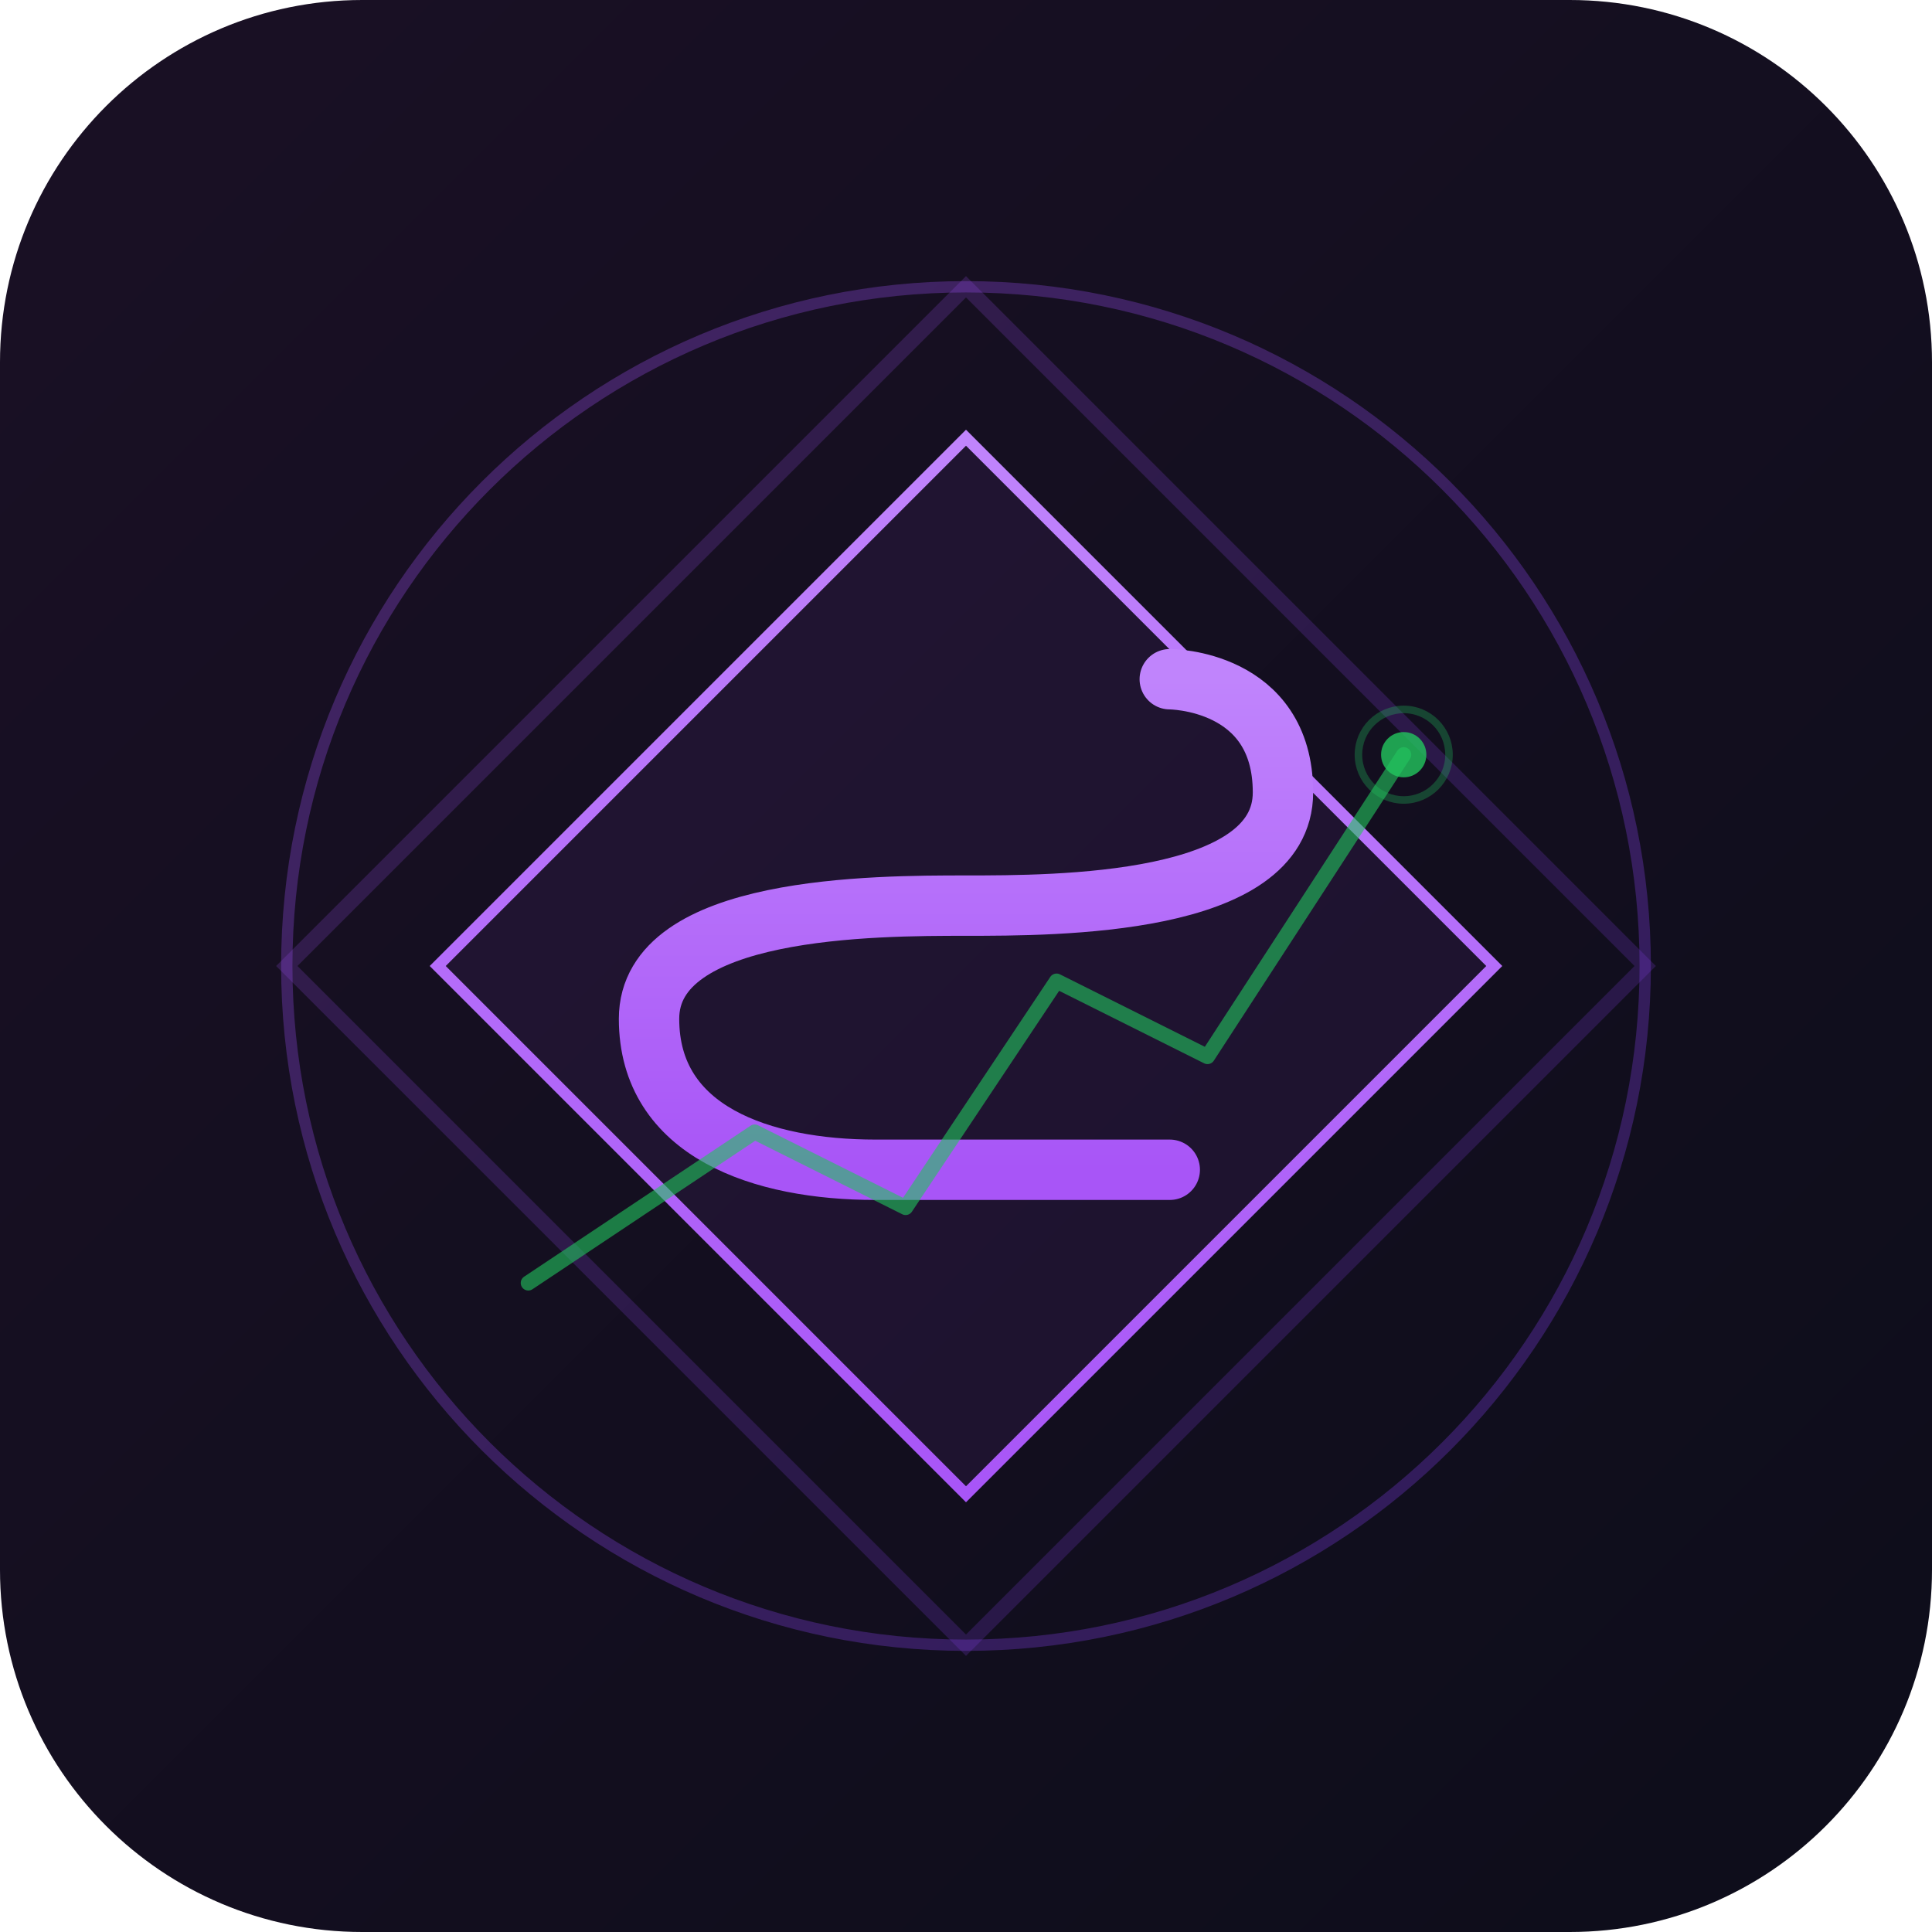
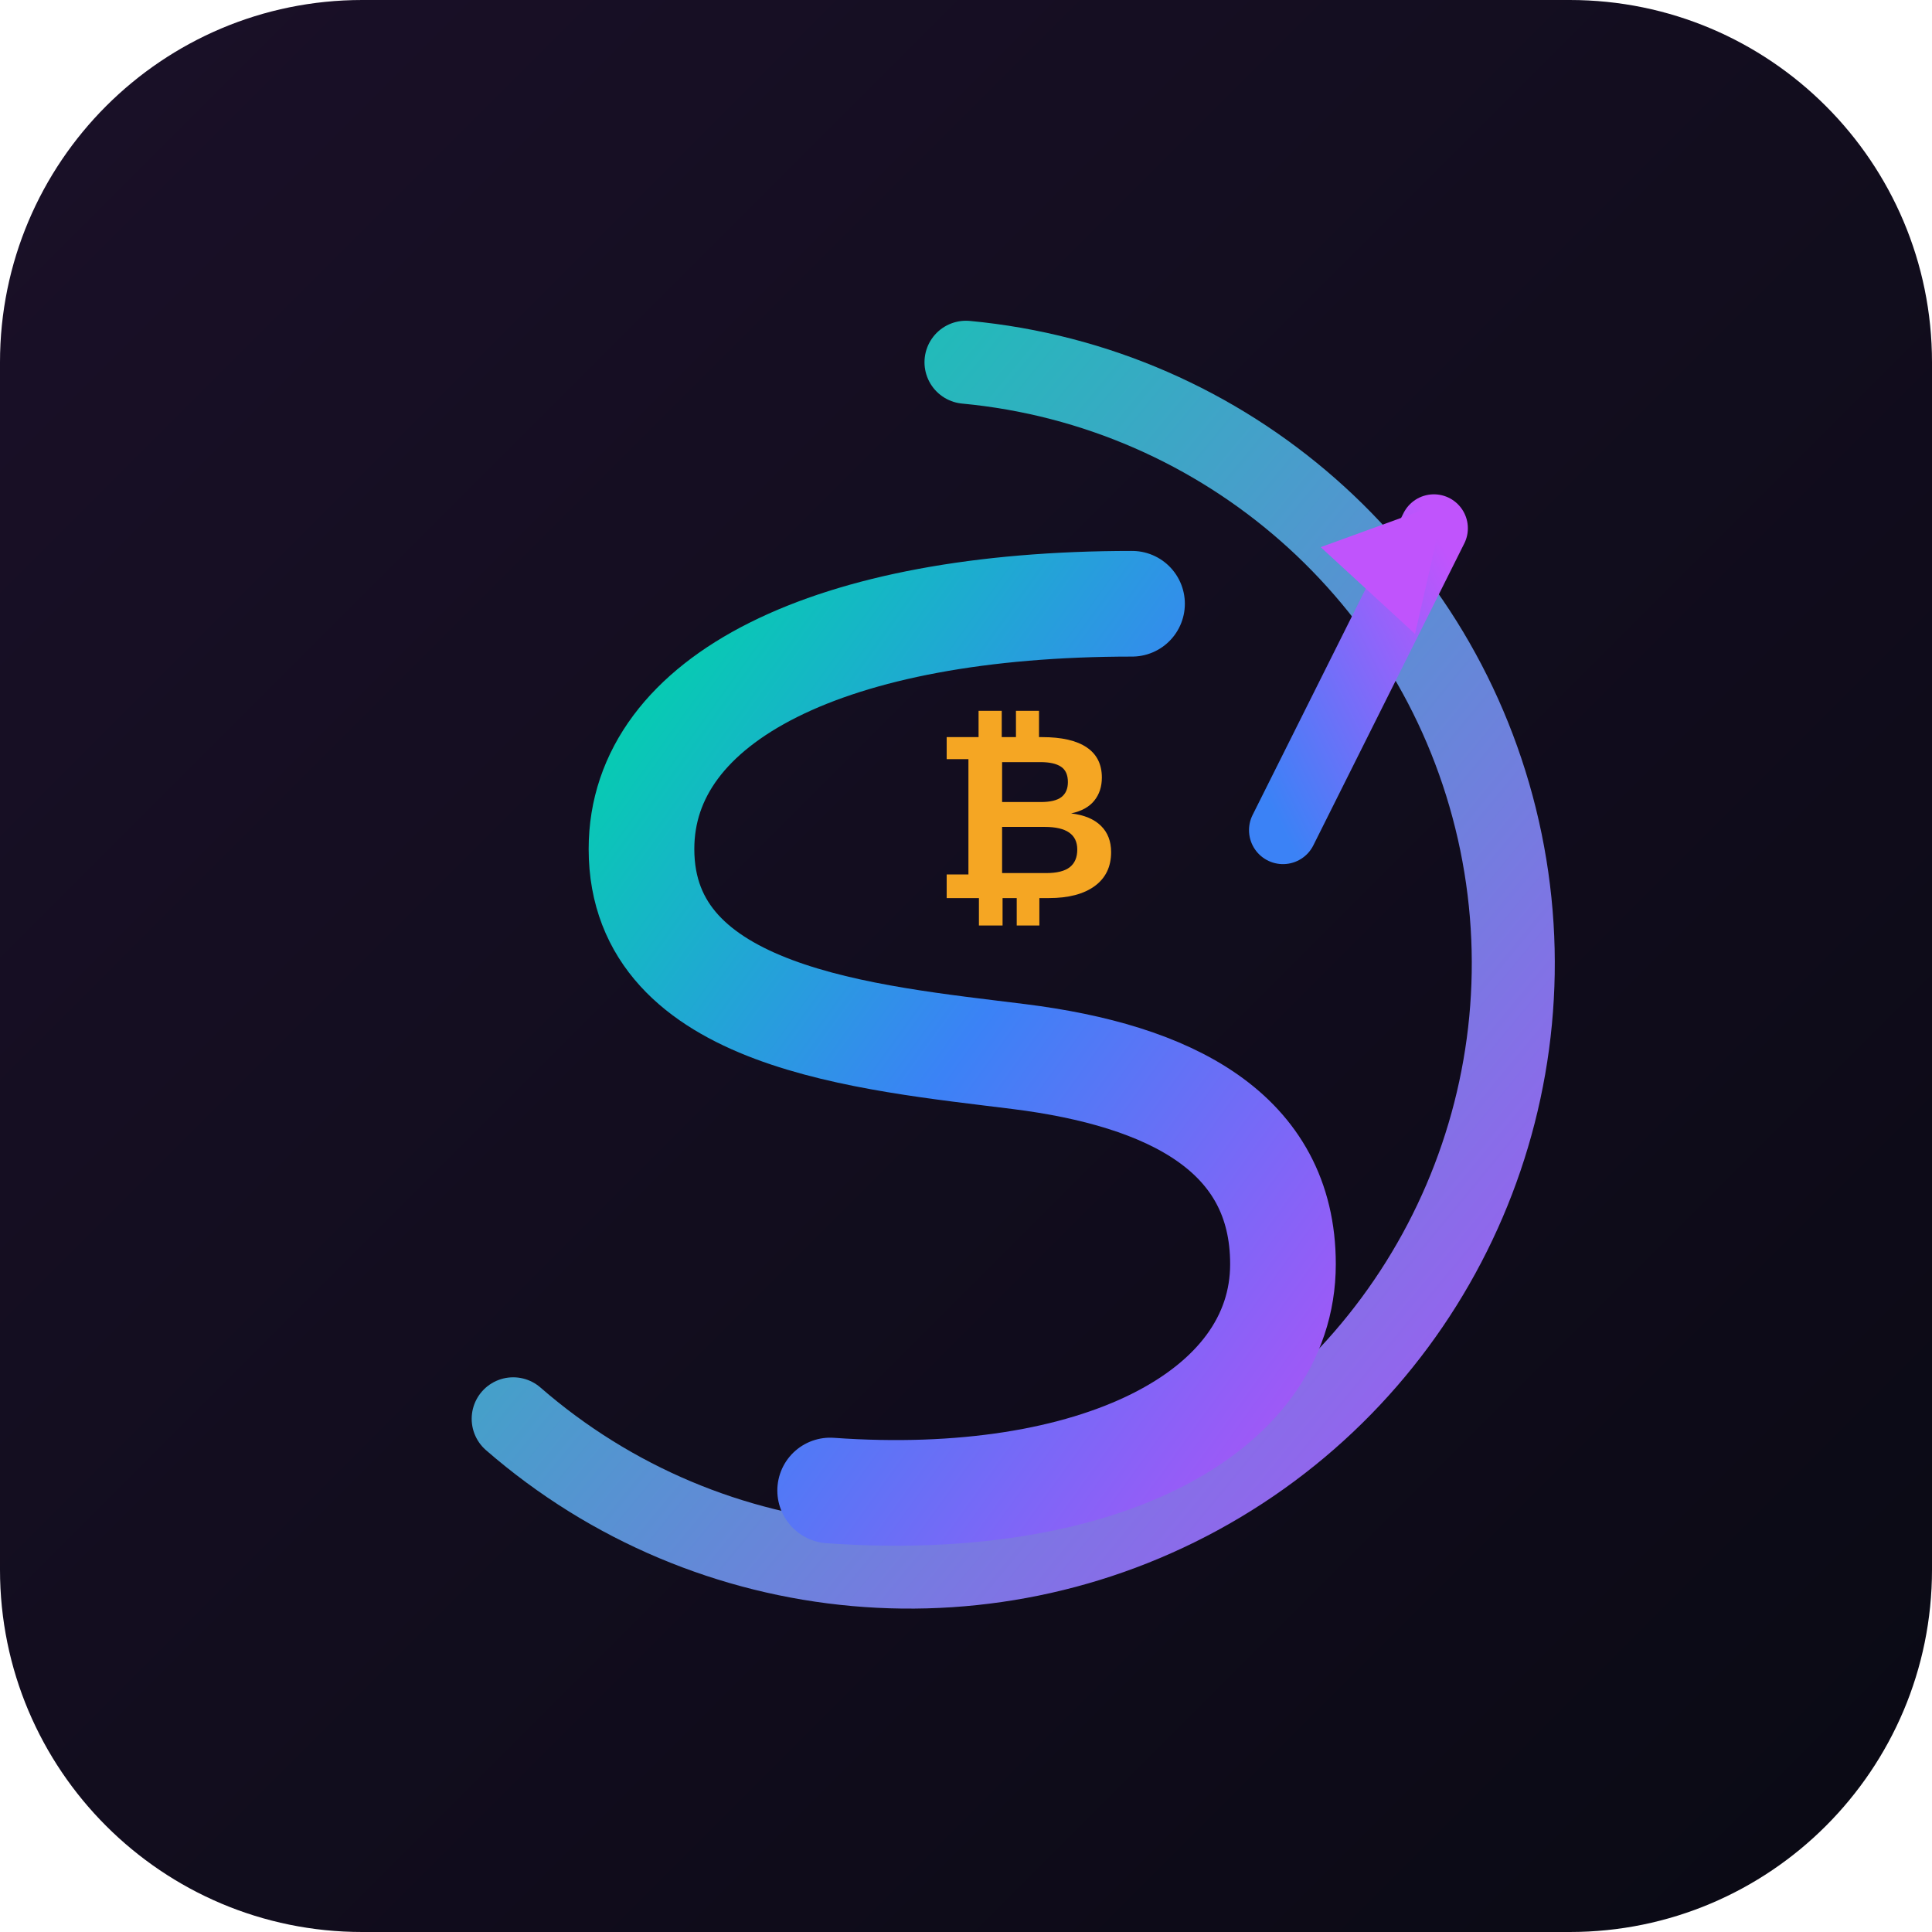
<svg xmlns="http://www.w3.org/2000/svg" viewBox="0 0 512 512" fill="none">
  <defs>
    <linearGradient id="bg" x1="0" y1="0" x2="1" y2="1">
-       <stop offset="0%" stop-color="#1a1025" />
-       <stop offset="100%" stop-color="#0d0d1a" />
+       <stop offset="0%" stop-color="#1a1028" />
+       <stop offset="100%" stop-color="#0a0a14" />
    </linearGradient>
-     <linearGradient id="accent" x1="0" y1="0" x2="1" y2="1">
-       <stop offset="0%" stop-color="#a855f7" />
-       <stop offset="100%" stop-color="#7c3aed" />
+     <linearGradient id="s-grad" x1="0" y1="0" x2="1" y2="1">
+       <stop offset="0%" stop-color="#00d4aa" />
+       <stop offset="50%" stop-color="#3b82f6" />
+       <stop offset="100%" stop-color="#a855f7" />
    </linearGradient>
-     <linearGradient id="glow" x1="0.5" y1="0" x2="0.5" y2="1">
-       <stop offset="0%" stop-color="#c084fc" />
+     <linearGradient id="arrow-grad" x1="0" y1="1" x2="1" y2="0">
+       <stop offset="0%" stop-color="#3b82f6" />
+       <stop offset="100%" stop-color="#c054fc" />
+     </linearGradient>
+     <linearGradient id="circle-grad" x1="0" y1="0" x2="1" y2="1">
+       <stop offset="0%" stop-color="#00d4aa" />
      <stop offset="100%" stop-color="#a855f7" />
    </linearGradient>
  </defs>
  <rect width="512" height="512" rx="96" fill="url(#bg)" />
-   <circle cx="256" cy="256" r="180" stroke="url(#accent)" stroke-width="3" fill="none" opacity="0.3" />
-   <path d="M256 76 L436 256 L256 436 L76 256 Z" stroke="url(#accent)" stroke-width="4" fill="none" opacity="0.2" />
-   <path d="M256 116 L396 256 L256 396 L116 256 Z" stroke="url(#glow)" stroke-width="3" fill="rgba(168,85,247,0.08)" />
-   <path d="M310 180 C310 180 340 180 340 210 C340 240 280 240 256 240 C232 240 172 240 172 270 C172 300 202 310 232 310 L310 310" stroke="url(#glow)" stroke-width="16" stroke-linecap="round" fill="none" />
-   <path d="M140 340 L200 300 L240 320 L280 260 L320 280 L372 200" stroke="#22c55e" stroke-width="4" stroke-linecap="round" stroke-linejoin="round" fill="none" opacity="0.6" />
-   <circle cx="372" cy="200" r="6" fill="#22c55e" opacity="0.8" />
-   <circle cx="372" cy="200" r="12" fill="none" stroke="#22c55e" stroke-width="2" opacity="0.3" />
+   <path d="M256 96 A160 160 0 1 1 136 376" stroke="url(#circle-grad)" stroke-width="22" stroke-linecap="round" fill="none" />
+   <path d="M300 160 C220 160 170 185 170 225 C170 270 230 275 270 280 C310 285 340 300 340 335 C340 375 290 400 220 395" stroke="url(#s-grad)" stroke-width="28" stroke-linecap="round" fill="none" />
+   <path d="M340 220 L380 140" stroke="url(#arrow-grad)" stroke-width="18" stroke-linecap="round" fill="none" />
+   <path d="M350 145 L383 133 L375 168" fill="#c054fc" />
+   <text x="272" y="238" font-family="Arial, sans-serif" font-weight="900" font-size="62" fill="#f5a623" text-anchor="middle">₿</text>
</svg>
